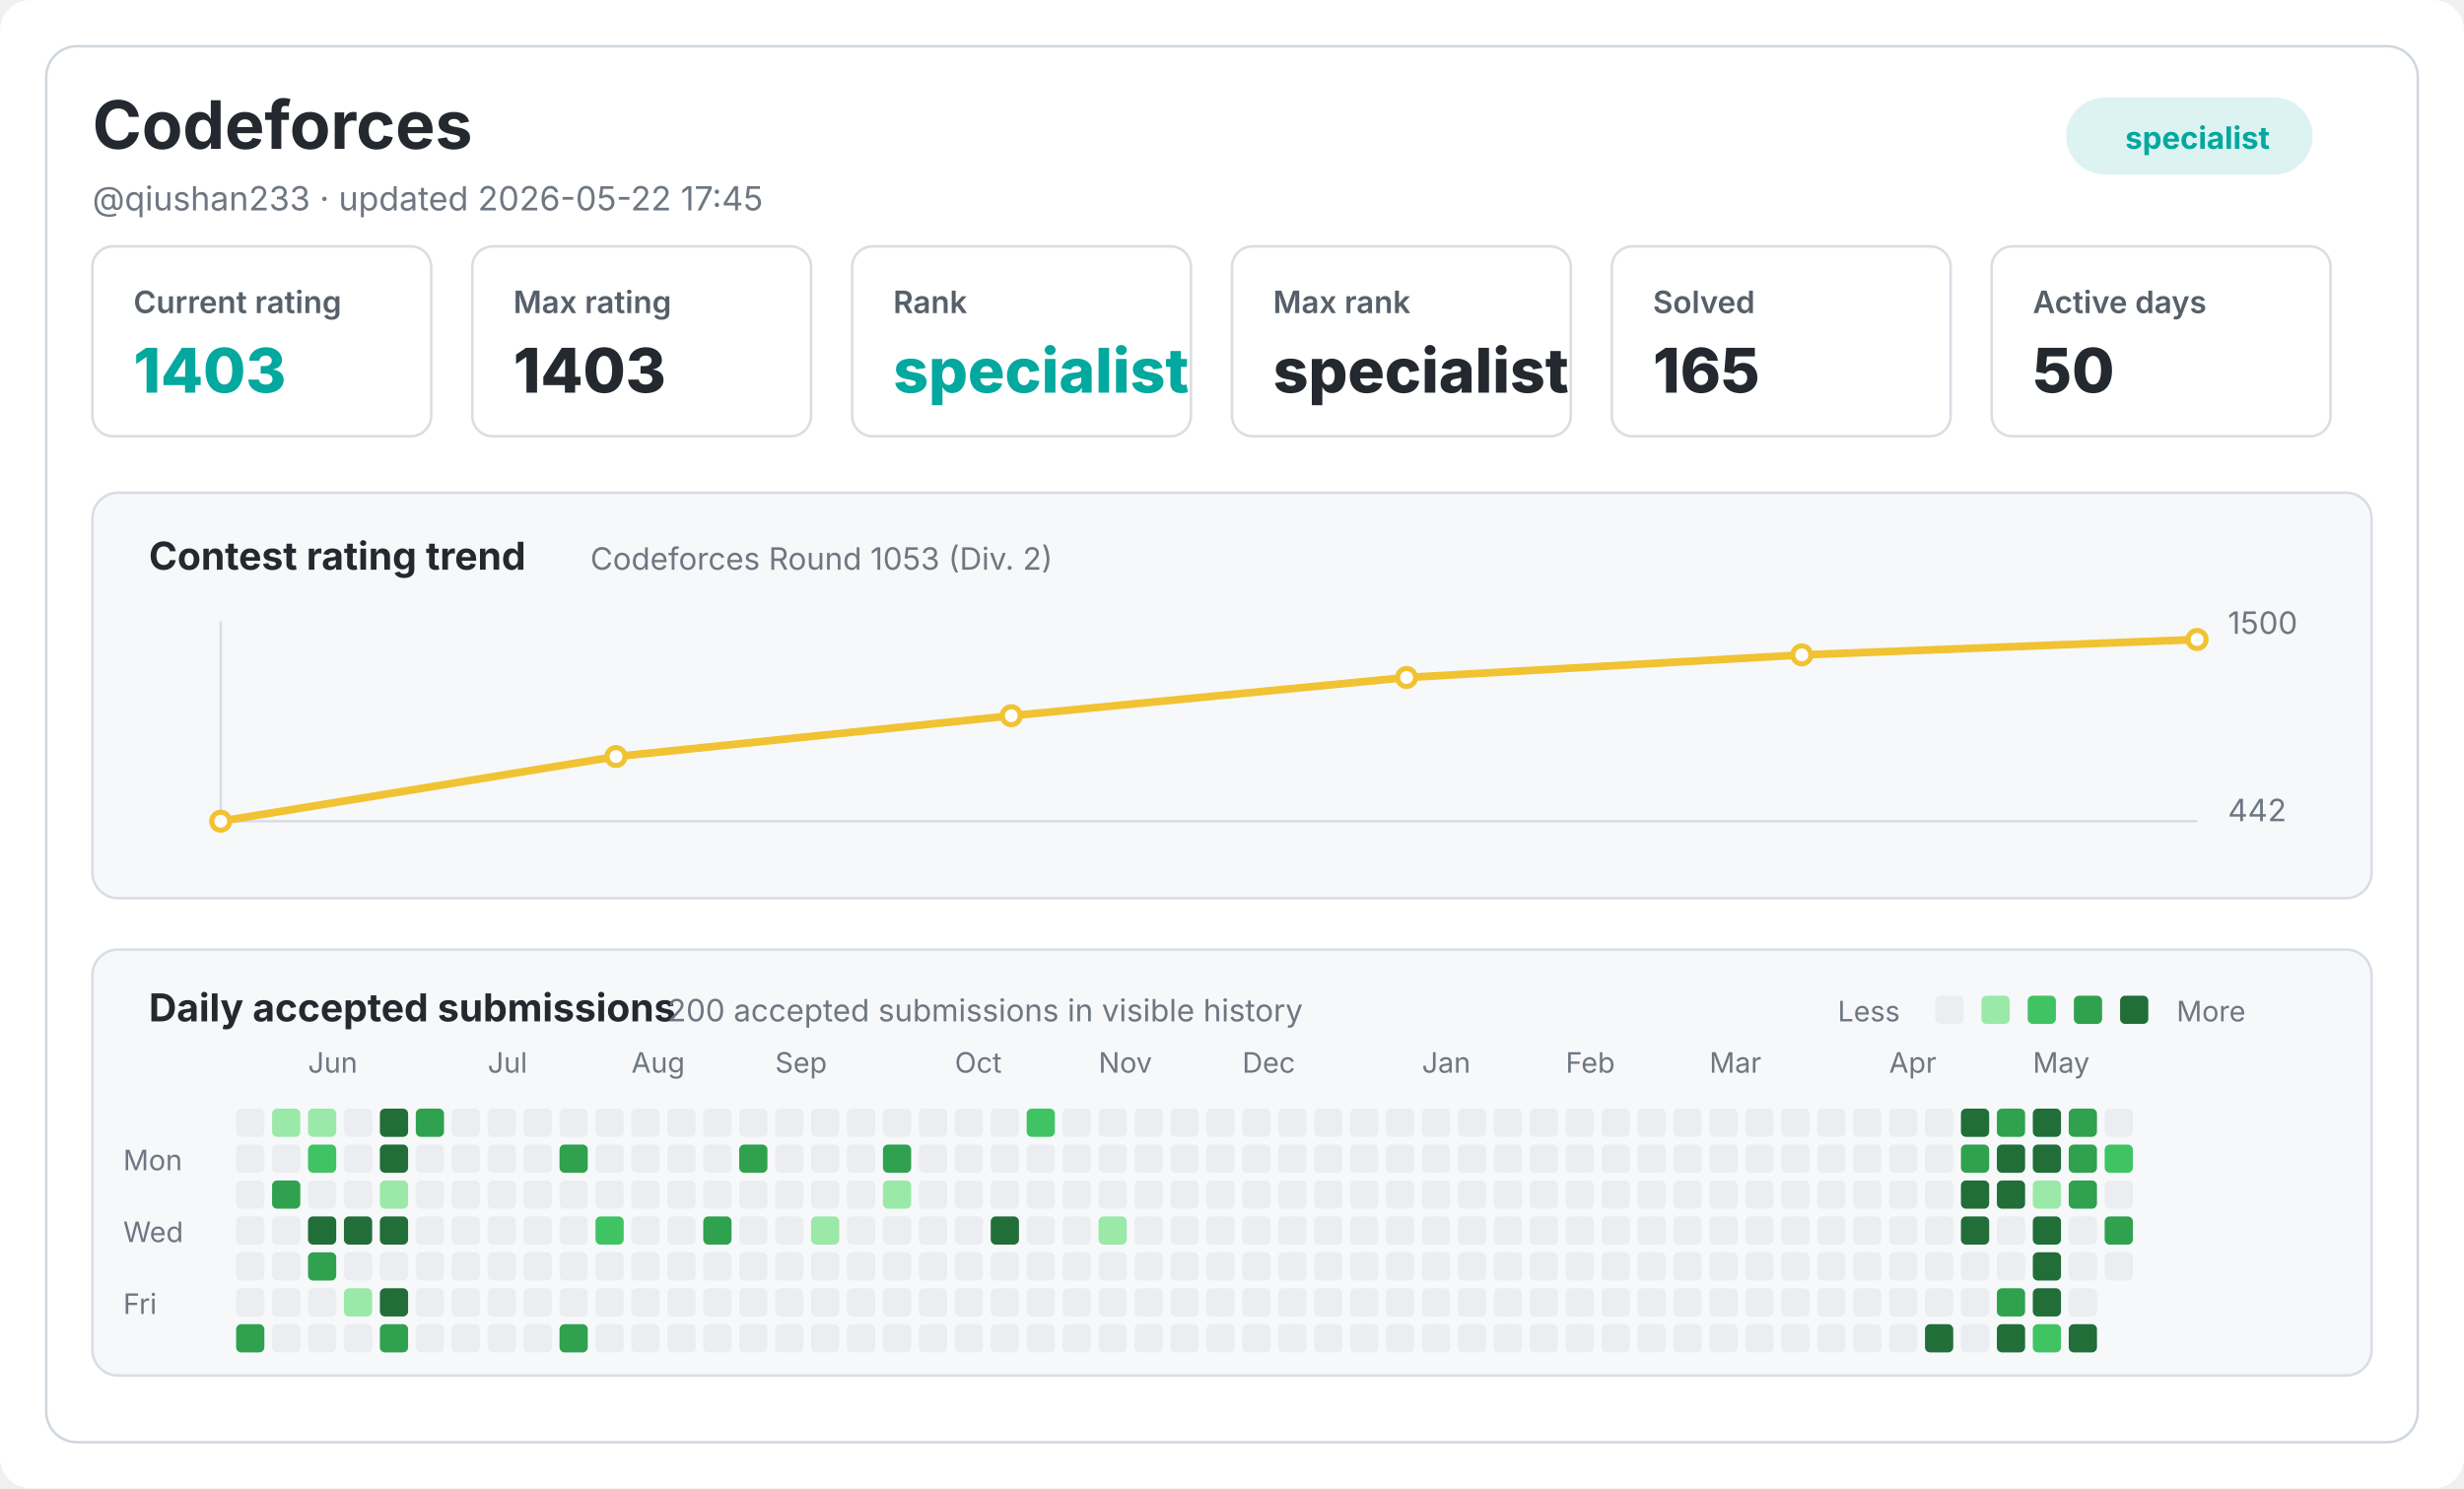
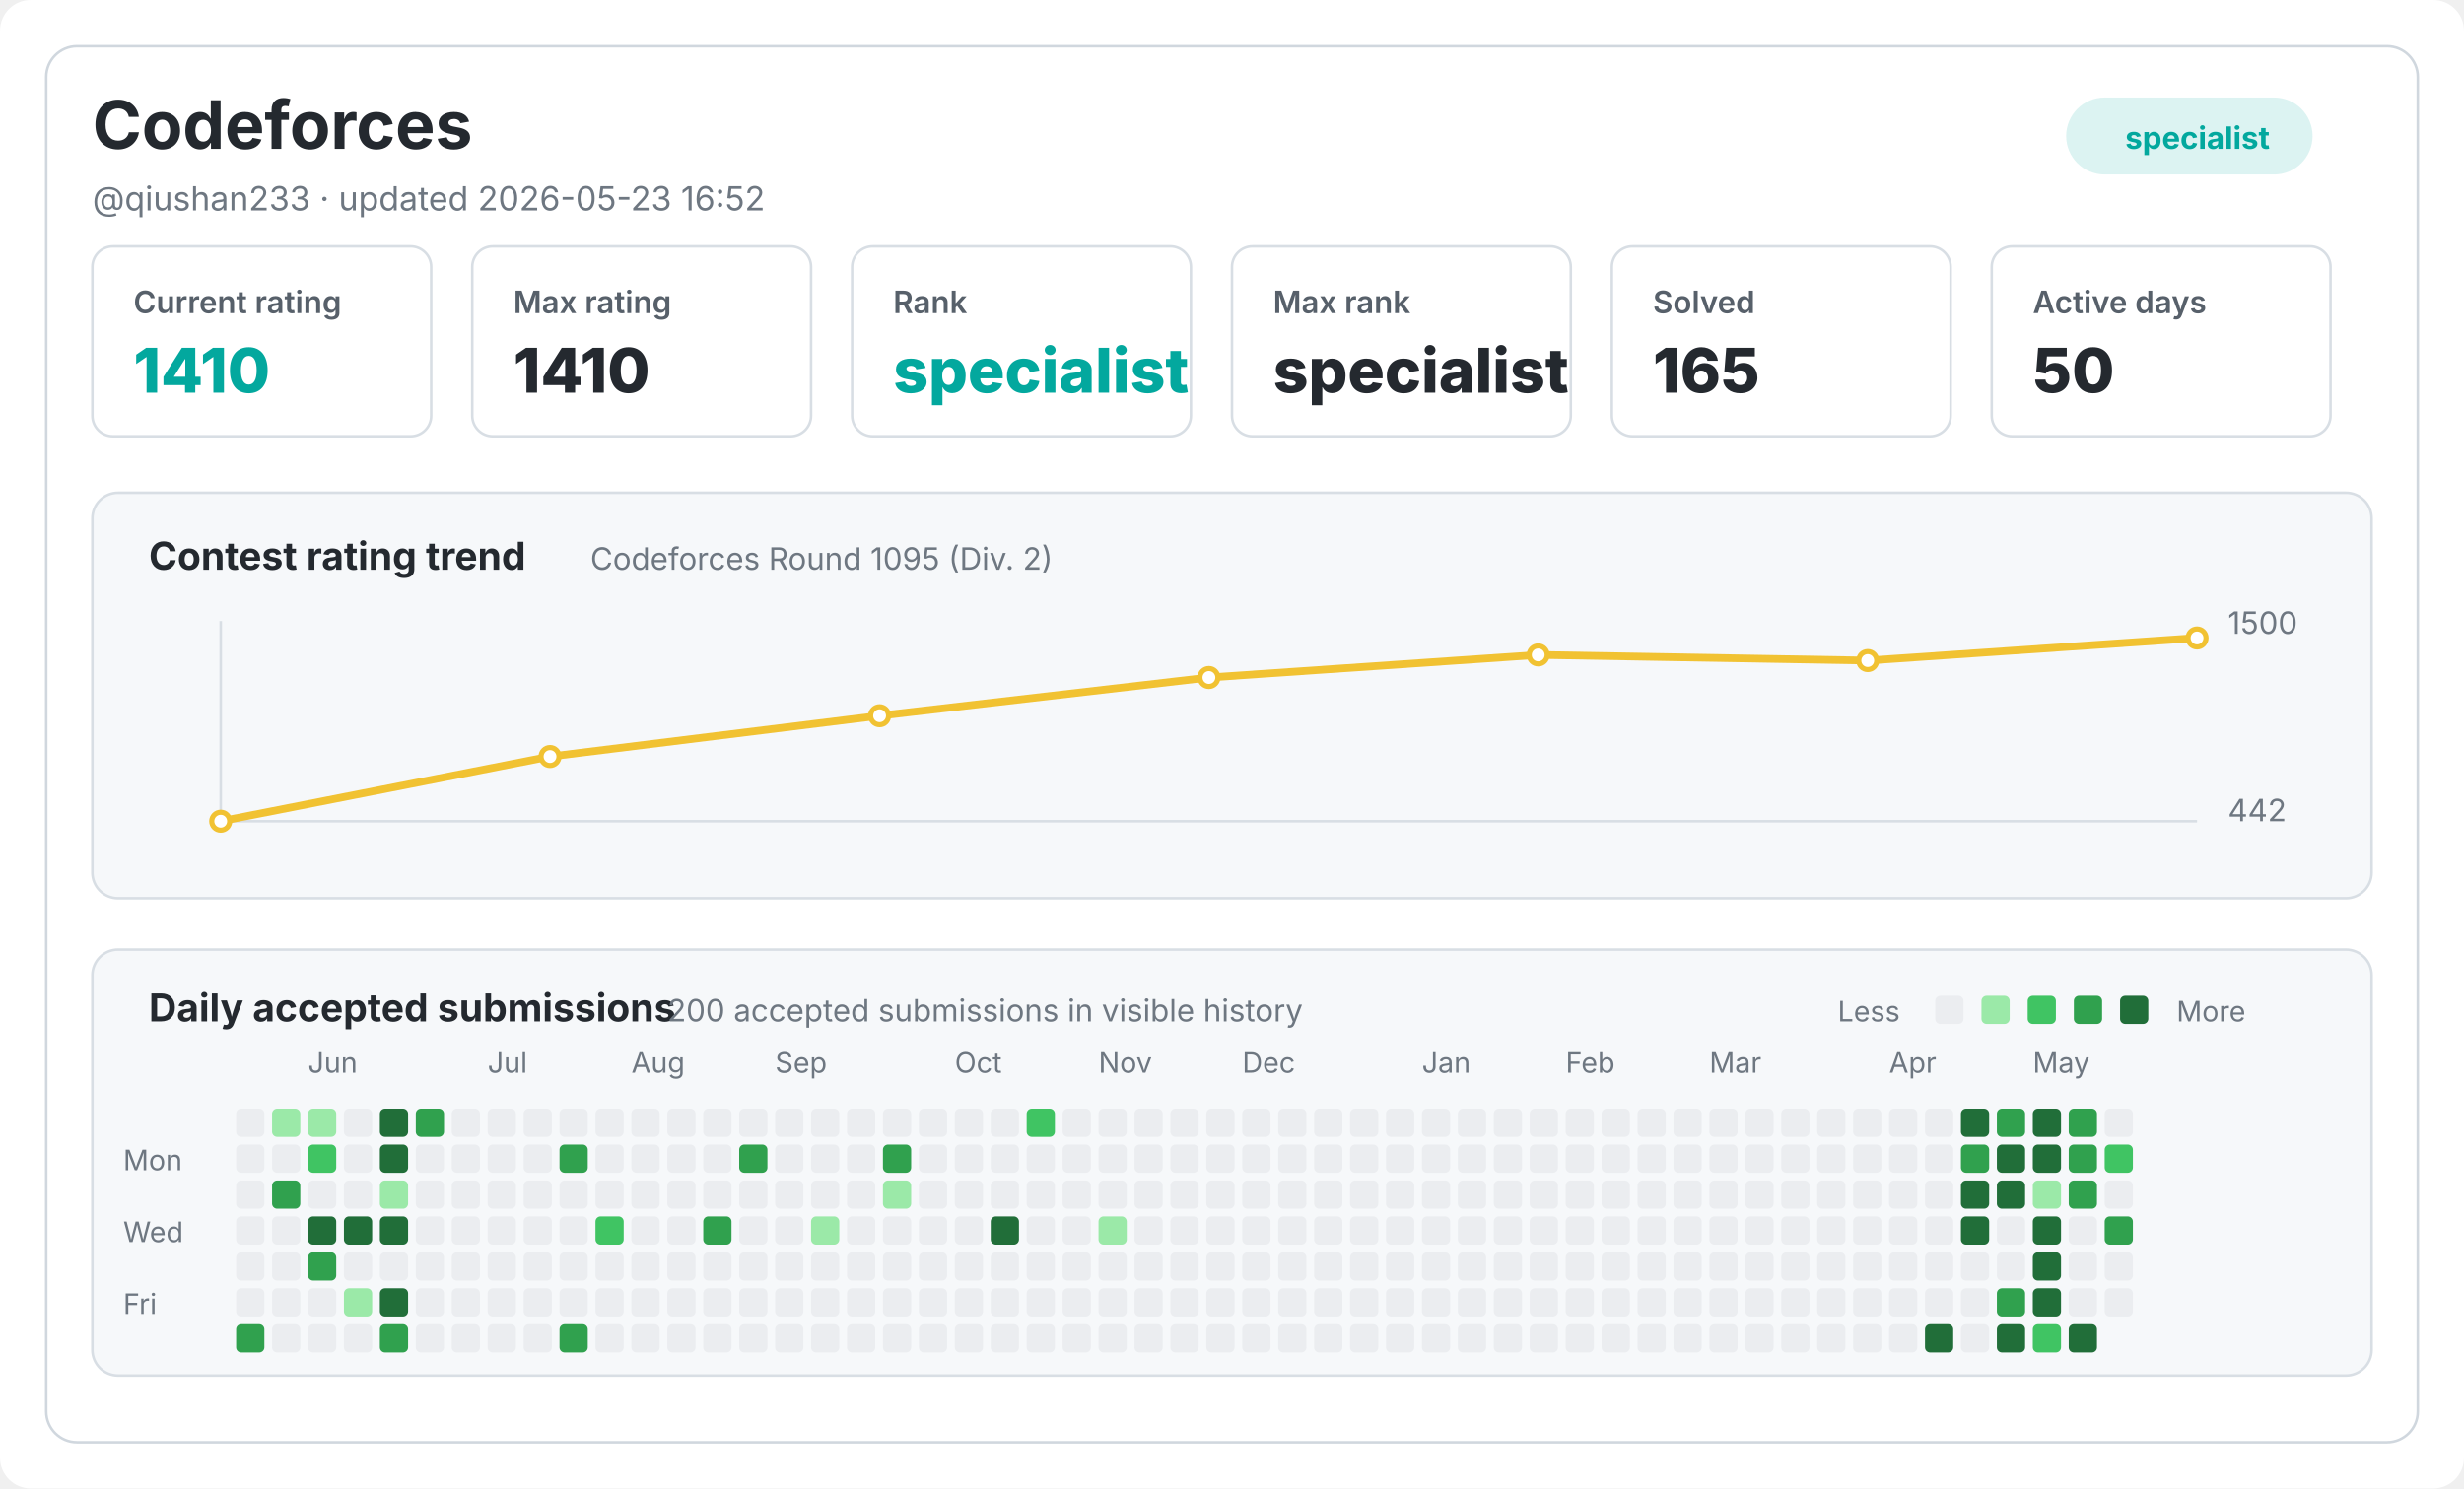
<svg xmlns="http://www.w3.org/2000/svg" width="960" height="580" viewBox="0 0 960 580" role="img" aria-label="Codeforces statistics for qiushan233">
  <style>
  .bg { fill: #ffffff; }
  .shell { fill: #ffffff; stroke: #d0d7de; }
  .soft { fill: #f6f8fa; stroke: #d8dee4; }
  .metric-card { fill: #ffffff; stroke: #d8dee4; }
  .title { font: 700 26px -apple-system,BlinkMacSystemFont,"Segoe UI",sans-serif; fill: #24292f; }
  .subtitle { font: 13px -apple-system,BlinkMacSystemFont,"Segoe UI",sans-serif; fill: #6e7781; }
  .section-title { font: 700 15px -apple-system,BlinkMacSystemFont,"Segoe UI",sans-serif; fill: #24292f; }
  .metric-label { font: 600 12px -apple-system,BlinkMacSystemFont,"Segoe UI",sans-serif; fill: #57606a; }
  .metric-value { font: 800 24px -apple-system,BlinkMacSystemFont,"Segoe UI",sans-serif; fill: #24292f; }
  .muted { font: 12px -apple-system,BlinkMacSystemFont,"Segoe UI",sans-serif; fill: #6e7781; }
  .small { font-size: 11px; }
  .rank { fill: #03a89e; }
  .grid { stroke: #d8dee4; stroke-width: 1; }
  .badge-bg { fill: #03a89e; opacity: 0.14; }
  .badge-text { font: 700 12px -apple-system,BlinkMacSystemFont,"Segoe UI",sans-serif; fill: #03a89e; }
  .heat-cell { cursor: default; transition: stroke 0.12s ease, stroke-width 0.12s ease; }
  .heat-cell:hover { stroke: #0969da; stroke-width: 1.5; }
</style>
  <rect class="bg" width="960" height="580" rx="12" />
  <rect class="shell" x="18" y="18" width="924" height="544" rx="12" />
  <text x="36" y="58" class="title">Codeforces</text>
-   <text x="36" y="82" class="subtitle">@qiushan233 · updated 2026-05-22 17:45</text>
+   <text x="36" y="82" class="subtitle">@qiushan233 · updated 2026-05-23 16:52</text>
  <rect x="805" y="38" width="96" height="30" rx="15" class="badge-bg" />
  <text x="828" y="58" class="badge-text">specialist</text>
  <rect x="36" y="96" width="132" height="74" rx="8" class="metric-card" />
  <text x="52" y="122" class="metric-label">Current rating</text>
-   <text x="52" y="153" class="metric-value rank">1403</text>
+   <text x="52" y="153" class="metric-value rank">1410</text>
  <rect x="184" y="96" width="132" height="74" rx="8" class="metric-card" />
  <text x="200" y="122" class="metric-label">Max rating</text>
-   <text x="200" y="153" class="metric-value">1403</text>
+   <text x="200" y="153" class="metric-value">1410</text>
  <rect x="332" y="96" width="132" height="74" rx="8" class="metric-card" />
  <text x="348" y="122" class="metric-label">Rank</text>
  <text x="348" y="153" class="metric-value rank">specialist</text>
  <rect x="480" y="96" width="132" height="74" rx="8" class="metric-card" />
  <text x="496" y="122" class="metric-label">Max rank</text>
  <text x="496" y="153" class="metric-value">specialist</text>
  <rect x="628" y="96" width="132" height="74" rx="8" class="metric-card" />
  <text x="644" y="122" class="metric-label">Solved</text>
  <text x="644" y="153" class="metric-value">165</text>
  <rect x="776" y="96" width="132" height="74" rx="8" class="metric-card" />
  <text x="792" y="122" class="metric-label">Active days</text>
  <text x="792" y="153" class="metric-value">50</text>
  <rect class="soft" x="36" y="192" width="888" height="158" rx="10" />
  <text x="58" y="222" class="section-title">Contest rating trend</text>
-   <text x="230" y="222" class="muted">Codeforces Round 1053 (Div. 2)</text>
+   <text x="230" y="222" class="muted">Codeforces Round 1095 (Div. 2)</text>
  <line x1="86" y1="320" x2="856" y2="320" class="grid" />
  <line x1="86" y1="242" x2="86" y2="320" class="grid" />
  <text x="868" y="247" class="muted">1500</text>
  <text x="868" y="320" class="muted">442</text>
-   <polyline points="86.0,320.0 240.0,294.8 394.0,278.9 548.0,264.0 702.0,255.2 856.0,249.2" fill="none" stroke="#f1c232" stroke-width="3" stroke-linecap="round" stroke-linejoin="round" />
+   <polyline points="86.0,320.0 214.3,294.8 342.7,278.9 471.0,264.0 599.3,255.2 727.7,257.4 856.0,248.6" fill="none" stroke="#f1c232" stroke-width="3" stroke-linecap="round" stroke-linejoin="round" />
  <circle cx="86.0" cy="320.0" r="3.5" fill="#fff" stroke="#f1c232" stroke-width="2" />
-   <circle cx="240.0" cy="294.8" r="3.5" fill="#fff" stroke="#f1c232" stroke-width="2" />
-   <circle cx="394.0" cy="278.9" r="3.5" fill="#fff" stroke="#f1c232" stroke-width="2" />
-   <circle cx="548.0" cy="264.0" r="3.5" fill="#fff" stroke="#f1c232" stroke-width="2" />
-   <circle cx="702.0" cy="255.2" r="3.5" fill="#fff" stroke="#f1c232" stroke-width="2" />
-   <circle cx="856.0" cy="249.2" r="3.5" fill="#fff" stroke="#f1c232" stroke-width="2" />
+   <circle cx="214.3" cy="294.8" r="3.5" fill="#fff" stroke="#f1c232" stroke-width="2" />
+   <circle cx="342.7" cy="278.9" r="3.5" fill="#fff" stroke="#f1c232" stroke-width="2" />
+   <circle cx="471.0" cy="264.0" r="3.5" fill="#fff" stroke="#f1c232" stroke-width="2" />
+   <circle cx="599.3" cy="255.2" r="3.5" fill="#fff" stroke="#f1c232" stroke-width="2" />
+   <circle cx="727.7" cy="257.4" r="3.5" fill="#fff" stroke="#f1c232" stroke-width="2" />
+   <circle cx="856.0" cy="248.6" r="3.5" fill="#fff" stroke="#f1c232" stroke-width="2" />
  <rect class="soft" x="36" y="370" width="888" height="166" rx="10" />
  <text x="58" y="398" class="section-title">Daily accepted submissions</text>
  <text x="260" y="398" class="muted">200 accepted submissions in visible history</text>
  <text x="120" y="418" class="muted small">Jun</text>
  <text x="190" y="418" class="muted small">Jul</text>
  <text x="246" y="418" class="muted small">Aug</text>
  <text x="302" y="418" class="muted small">Sep</text>
  <text x="372" y="418" class="muted small">Oct</text>
  <text x="428" y="418" class="muted small">Nov</text>
  <text x="484" y="418" class="muted small">Dec</text>
  <text x="554" y="418" class="muted small">Jan</text>
  <text x="610" y="418" class="muted small">Feb</text>
  <text x="666" y="418" class="muted small">Mar</text>
  <text x="736" y="418" class="muted small">Apr</text>
  <text x="792" y="418" class="muted small">May</text>
  <text x="48" y="456" class="muted small">Mon</text>
  <text x="48" y="484" class="muted small">Wed</text>
  <text x="48" y="512" class="muted small">Fri</text>
  <rect class="heat-cell" x="92" y="432" width="11" height="11" rx="2" fill="#ebedf0" />
  <rect class="heat-cell" x="92" y="446" width="11" height="11" rx="2" fill="#ebedf0" />
  <rect class="heat-cell" x="92" y="460" width="11" height="11" rx="2" fill="#ebedf0" />
  <rect class="heat-cell" x="92" y="474" width="11" height="11" rx="2" fill="#ebedf0" />
  <rect class="heat-cell" x="92" y="488" width="11" height="11" rx="2" fill="#ebedf0" />
  <rect class="heat-cell" x="92" y="502" width="11" height="11" rx="2" fill="#ebedf0" />
  <rect class="heat-cell" x="92" y="516" width="11" height="11" rx="2" fill="#30a14e" />
  <rect class="heat-cell" x="106" y="432" width="11" height="11" rx="2" fill="#9be9a8" />
  <rect class="heat-cell" x="106" y="446" width="11" height="11" rx="2" fill="#ebedf0" />
  <rect class="heat-cell" x="106" y="460" width="11" height="11" rx="2" fill="#30a14e" />
  <rect class="heat-cell" x="106" y="474" width="11" height="11" rx="2" fill="#ebedf0" />
  <rect class="heat-cell" x="106" y="488" width="11" height="11" rx="2" fill="#ebedf0" />
  <rect class="heat-cell" x="106" y="502" width="11" height="11" rx="2" fill="#ebedf0" />
  <rect class="heat-cell" x="106" y="516" width="11" height="11" rx="2" fill="#ebedf0" />
  <rect class="heat-cell" x="120" y="432" width="11" height="11" rx="2" fill="#9be9a8" />
  <rect class="heat-cell" x="120" y="446" width="11" height="11" rx="2" fill="#40c463" />
  <rect class="heat-cell" x="120" y="460" width="11" height="11" rx="2" fill="#ebedf0" />
  <rect class="heat-cell" x="120" y="474" width="11" height="11" rx="2" fill="#216e39" />
  <rect class="heat-cell" x="120" y="488" width="11" height="11" rx="2" fill="#30a14e" />
  <rect class="heat-cell" x="120" y="502" width="11" height="11" rx="2" fill="#ebedf0" />
  <rect class="heat-cell" x="120" y="516" width="11" height="11" rx="2" fill="#ebedf0" />
  <rect class="heat-cell" x="134" y="432" width="11" height="11" rx="2" fill="#ebedf0" />
  <rect class="heat-cell" x="134" y="446" width="11" height="11" rx="2" fill="#ebedf0" />
  <rect class="heat-cell" x="134" y="460" width="11" height="11" rx="2" fill="#ebedf0" />
  <rect class="heat-cell" x="134" y="474" width="11" height="11" rx="2" fill="#216e39" />
  <rect class="heat-cell" x="134" y="488" width="11" height="11" rx="2" fill="#ebedf0" />
  <rect class="heat-cell" x="134" y="502" width="11" height="11" rx="2" fill="#9be9a8" />
  <rect class="heat-cell" x="134" y="516" width="11" height="11" rx="2" fill="#ebedf0" />
  <rect class="heat-cell" x="148" y="432" width="11" height="11" rx="2" fill="#216e39" />
  <rect class="heat-cell" x="148" y="446" width="11" height="11" rx="2" fill="#216e39" />
  <rect class="heat-cell" x="148" y="460" width="11" height="11" rx="2" fill="#9be9a8" />
  <rect class="heat-cell" x="148" y="474" width="11" height="11" rx="2" fill="#216e39" />
  <rect class="heat-cell" x="148" y="488" width="11" height="11" rx="2" fill="#ebedf0" />
  <rect class="heat-cell" x="148" y="502" width="11" height="11" rx="2" fill="#216e39" />
  <rect class="heat-cell" x="148" y="516" width="11" height="11" rx="2" fill="#30a14e" />
  <rect class="heat-cell" x="162" y="432" width="11" height="11" rx="2" fill="#30a14e" />
  <rect class="heat-cell" x="162" y="446" width="11" height="11" rx="2" fill="#ebedf0" />
  <rect class="heat-cell" x="162" y="460" width="11" height="11" rx="2" fill="#ebedf0" />
  <rect class="heat-cell" x="162" y="474" width="11" height="11" rx="2" fill="#ebedf0" />
  <rect class="heat-cell" x="162" y="488" width="11" height="11" rx="2" fill="#ebedf0" />
  <rect class="heat-cell" x="162" y="502" width="11" height="11" rx="2" fill="#ebedf0" />
  <rect class="heat-cell" x="162" y="516" width="11" height="11" rx="2" fill="#ebedf0" />
  <rect class="heat-cell" x="176" y="432" width="11" height="11" rx="2" fill="#ebedf0" />
  <rect class="heat-cell" x="176" y="446" width="11" height="11" rx="2" fill="#ebedf0" />
  <rect class="heat-cell" x="176" y="460" width="11" height="11" rx="2" fill="#ebedf0" />
  <rect class="heat-cell" x="176" y="474" width="11" height="11" rx="2" fill="#ebedf0" />
  <rect class="heat-cell" x="176" y="488" width="11" height="11" rx="2" fill="#ebedf0" />
  <rect class="heat-cell" x="176" y="502" width="11" height="11" rx="2" fill="#ebedf0" />
  <rect class="heat-cell" x="176" y="516" width="11" height="11" rx="2" fill="#ebedf0" />
  <rect class="heat-cell" x="190" y="432" width="11" height="11" rx="2" fill="#ebedf0" />
  <rect class="heat-cell" x="190" y="446" width="11" height="11" rx="2" fill="#ebedf0" />
  <rect class="heat-cell" x="190" y="460" width="11" height="11" rx="2" fill="#ebedf0" />
  <rect class="heat-cell" x="190" y="474" width="11" height="11" rx="2" fill="#ebedf0" />
  <rect class="heat-cell" x="190" y="488" width="11" height="11" rx="2" fill="#ebedf0" />
  <rect class="heat-cell" x="190" y="502" width="11" height="11" rx="2" fill="#ebedf0" />
  <rect class="heat-cell" x="190" y="516" width="11" height="11" rx="2" fill="#ebedf0" />
  <rect class="heat-cell" x="204" y="432" width="11" height="11" rx="2" fill="#ebedf0" />
  <rect class="heat-cell" x="204" y="446" width="11" height="11" rx="2" fill="#ebedf0" />
  <rect class="heat-cell" x="204" y="460" width="11" height="11" rx="2" fill="#ebedf0" />
  <rect class="heat-cell" x="204" y="474" width="11" height="11" rx="2" fill="#ebedf0" />
  <rect class="heat-cell" x="204" y="488" width="11" height="11" rx="2" fill="#ebedf0" />
  <rect class="heat-cell" x="204" y="502" width="11" height="11" rx="2" fill="#ebedf0" />
  <rect class="heat-cell" x="204" y="516" width="11" height="11" rx="2" fill="#ebedf0" />
  <rect class="heat-cell" x="218" y="432" width="11" height="11" rx="2" fill="#ebedf0" />
  <rect class="heat-cell" x="218" y="446" width="11" height="11" rx="2" fill="#30a14e" />
  <rect class="heat-cell" x="218" y="460" width="11" height="11" rx="2" fill="#ebedf0" />
  <rect class="heat-cell" x="218" y="474" width="11" height="11" rx="2" fill="#ebedf0" />
  <rect class="heat-cell" x="218" y="488" width="11" height="11" rx="2" fill="#ebedf0" />
  <rect class="heat-cell" x="218" y="502" width="11" height="11" rx="2" fill="#ebedf0" />
  <rect class="heat-cell" x="218" y="516" width="11" height="11" rx="2" fill="#30a14e" />
  <rect class="heat-cell" x="232" y="432" width="11" height="11" rx="2" fill="#ebedf0" />
  <rect class="heat-cell" x="232" y="446" width="11" height="11" rx="2" fill="#ebedf0" />
  <rect class="heat-cell" x="232" y="460" width="11" height="11" rx="2" fill="#ebedf0" />
  <rect class="heat-cell" x="232" y="474" width="11" height="11" rx="2" fill="#40c463" />
  <rect class="heat-cell" x="232" y="488" width="11" height="11" rx="2" fill="#ebedf0" />
  <rect class="heat-cell" x="232" y="502" width="11" height="11" rx="2" fill="#ebedf0" />
  <rect class="heat-cell" x="232" y="516" width="11" height="11" rx="2" fill="#ebedf0" />
  <rect class="heat-cell" x="246" y="432" width="11" height="11" rx="2" fill="#ebedf0" />
  <rect class="heat-cell" x="246" y="446" width="11" height="11" rx="2" fill="#ebedf0" />
  <rect class="heat-cell" x="246" y="460" width="11" height="11" rx="2" fill="#ebedf0" />
  <rect class="heat-cell" x="246" y="474" width="11" height="11" rx="2" fill="#ebedf0" />
  <rect class="heat-cell" x="246" y="488" width="11" height="11" rx="2" fill="#ebedf0" />
  <rect class="heat-cell" x="246" y="502" width="11" height="11" rx="2" fill="#ebedf0" />
  <rect class="heat-cell" x="246" y="516" width="11" height="11" rx="2" fill="#ebedf0" />
  <rect class="heat-cell" x="260" y="432" width="11" height="11" rx="2" fill="#ebedf0" />
  <rect class="heat-cell" x="260" y="446" width="11" height="11" rx="2" fill="#ebedf0" />
  <rect class="heat-cell" x="260" y="460" width="11" height="11" rx="2" fill="#ebedf0" />
  <rect class="heat-cell" x="260" y="474" width="11" height="11" rx="2" fill="#ebedf0" />
  <rect class="heat-cell" x="260" y="488" width="11" height="11" rx="2" fill="#ebedf0" />
  <rect class="heat-cell" x="260" y="502" width="11" height="11" rx="2" fill="#ebedf0" />
  <rect class="heat-cell" x="260" y="516" width="11" height="11" rx="2" fill="#ebedf0" />
  <rect class="heat-cell" x="274" y="432" width="11" height="11" rx="2" fill="#ebedf0" />
  <rect class="heat-cell" x="274" y="446" width="11" height="11" rx="2" fill="#ebedf0" />
  <rect class="heat-cell" x="274" y="460" width="11" height="11" rx="2" fill="#ebedf0" />
  <rect class="heat-cell" x="274" y="474" width="11" height="11" rx="2" fill="#30a14e" />
  <rect class="heat-cell" x="274" y="488" width="11" height="11" rx="2" fill="#ebedf0" />
  <rect class="heat-cell" x="274" y="502" width="11" height="11" rx="2" fill="#ebedf0" />
  <rect class="heat-cell" x="274" y="516" width="11" height="11" rx="2" fill="#ebedf0" />
  <rect class="heat-cell" x="288" y="432" width="11" height="11" rx="2" fill="#ebedf0" />
  <rect class="heat-cell" x="288" y="446" width="11" height="11" rx="2" fill="#30a14e" />
  <rect class="heat-cell" x="288" y="460" width="11" height="11" rx="2" fill="#ebedf0" />
  <rect class="heat-cell" x="288" y="474" width="11" height="11" rx="2" fill="#ebedf0" />
  <rect class="heat-cell" x="288" y="488" width="11" height="11" rx="2" fill="#ebedf0" />
  <rect class="heat-cell" x="288" y="502" width="11" height="11" rx="2" fill="#ebedf0" />
  <rect class="heat-cell" x="288" y="516" width="11" height="11" rx="2" fill="#ebedf0" />
  <rect class="heat-cell" x="302" y="432" width="11" height="11" rx="2" fill="#ebedf0" />
  <rect class="heat-cell" x="302" y="446" width="11" height="11" rx="2" fill="#ebedf0" />
  <rect class="heat-cell" x="302" y="460" width="11" height="11" rx="2" fill="#ebedf0" />
  <rect class="heat-cell" x="302" y="474" width="11" height="11" rx="2" fill="#ebedf0" />
  <rect class="heat-cell" x="302" y="488" width="11" height="11" rx="2" fill="#ebedf0" />
  <rect class="heat-cell" x="302" y="502" width="11" height="11" rx="2" fill="#ebedf0" />
  <rect class="heat-cell" x="302" y="516" width="11" height="11" rx="2" fill="#ebedf0" />
  <rect class="heat-cell" x="316" y="432" width="11" height="11" rx="2" fill="#ebedf0" />
  <rect class="heat-cell" x="316" y="446" width="11" height="11" rx="2" fill="#ebedf0" />
  <rect class="heat-cell" x="316" y="460" width="11" height="11" rx="2" fill="#ebedf0" />
  <rect class="heat-cell" x="316" y="474" width="11" height="11" rx="2" fill="#9be9a8" />
  <rect class="heat-cell" x="316" y="488" width="11" height="11" rx="2" fill="#ebedf0" />
  <rect class="heat-cell" x="316" y="502" width="11" height="11" rx="2" fill="#ebedf0" />
  <rect class="heat-cell" x="316" y="516" width="11" height="11" rx="2" fill="#ebedf0" />
  <rect class="heat-cell" x="330" y="432" width="11" height="11" rx="2" fill="#ebedf0" />
  <rect class="heat-cell" x="330" y="446" width="11" height="11" rx="2" fill="#ebedf0" />
  <rect class="heat-cell" x="330" y="460" width="11" height="11" rx="2" fill="#ebedf0" />
  <rect class="heat-cell" x="330" y="474" width="11" height="11" rx="2" fill="#ebedf0" />
  <rect class="heat-cell" x="330" y="488" width="11" height="11" rx="2" fill="#ebedf0" />
  <rect class="heat-cell" x="330" y="502" width="11" height="11" rx="2" fill="#ebedf0" />
  <rect class="heat-cell" x="330" y="516" width="11" height="11" rx="2" fill="#ebedf0" />
  <rect class="heat-cell" x="344" y="432" width="11" height="11" rx="2" fill="#ebedf0" />
  <rect class="heat-cell" x="344" y="446" width="11" height="11" rx="2" fill="#30a14e" />
  <rect class="heat-cell" x="344" y="460" width="11" height="11" rx="2" fill="#9be9a8" />
  <rect class="heat-cell" x="344" y="474" width="11" height="11" rx="2" fill="#ebedf0" />
  <rect class="heat-cell" x="344" y="488" width="11" height="11" rx="2" fill="#ebedf0" />
  <rect class="heat-cell" x="344" y="502" width="11" height="11" rx="2" fill="#ebedf0" />
  <rect class="heat-cell" x="344" y="516" width="11" height="11" rx="2" fill="#ebedf0" />
  <rect class="heat-cell" x="358" y="432" width="11" height="11" rx="2" fill="#ebedf0" />
  <rect class="heat-cell" x="358" y="446" width="11" height="11" rx="2" fill="#ebedf0" />
  <rect class="heat-cell" x="358" y="460" width="11" height="11" rx="2" fill="#ebedf0" />
  <rect class="heat-cell" x="358" y="474" width="11" height="11" rx="2" fill="#ebedf0" />
  <rect class="heat-cell" x="358" y="488" width="11" height="11" rx="2" fill="#ebedf0" />
  <rect class="heat-cell" x="358" y="502" width="11" height="11" rx="2" fill="#ebedf0" />
  <rect class="heat-cell" x="358" y="516" width="11" height="11" rx="2" fill="#ebedf0" />
  <rect class="heat-cell" x="372" y="432" width="11" height="11" rx="2" fill="#ebedf0" />
  <rect class="heat-cell" x="372" y="446" width="11" height="11" rx="2" fill="#ebedf0" />
  <rect class="heat-cell" x="372" y="460" width="11" height="11" rx="2" fill="#ebedf0" />
  <rect class="heat-cell" x="372" y="474" width="11" height="11" rx="2" fill="#ebedf0" />
  <rect class="heat-cell" x="372" y="488" width="11" height="11" rx="2" fill="#ebedf0" />
  <rect class="heat-cell" x="372" y="502" width="11" height="11" rx="2" fill="#ebedf0" />
  <rect class="heat-cell" x="372" y="516" width="11" height="11" rx="2" fill="#ebedf0" />
  <rect class="heat-cell" x="386" y="432" width="11" height="11" rx="2" fill="#ebedf0" />
  <rect class="heat-cell" x="386" y="446" width="11" height="11" rx="2" fill="#ebedf0" />
  <rect class="heat-cell" x="386" y="460" width="11" height="11" rx="2" fill="#ebedf0" />
  <rect class="heat-cell" x="386" y="474" width="11" height="11" rx="2" fill="#216e39" />
  <rect class="heat-cell" x="386" y="488" width="11" height="11" rx="2" fill="#ebedf0" />
  <rect class="heat-cell" x="386" y="502" width="11" height="11" rx="2" fill="#ebedf0" />
  <rect class="heat-cell" x="386" y="516" width="11" height="11" rx="2" fill="#ebedf0" />
  <rect class="heat-cell" x="400" y="432" width="11" height="11" rx="2" fill="#40c463" />
  <rect class="heat-cell" x="400" y="446" width="11" height="11" rx="2" fill="#ebedf0" />
  <rect class="heat-cell" x="400" y="460" width="11" height="11" rx="2" fill="#ebedf0" />
  <rect class="heat-cell" x="400" y="474" width="11" height="11" rx="2" fill="#ebedf0" />
  <rect class="heat-cell" x="400" y="488" width="11" height="11" rx="2" fill="#ebedf0" />
  <rect class="heat-cell" x="400" y="502" width="11" height="11" rx="2" fill="#ebedf0" />
  <rect class="heat-cell" x="400" y="516" width="11" height="11" rx="2" fill="#ebedf0" />
  <rect class="heat-cell" x="414" y="432" width="11" height="11" rx="2" fill="#ebedf0" />
  <rect class="heat-cell" x="414" y="446" width="11" height="11" rx="2" fill="#ebedf0" />
  <rect class="heat-cell" x="414" y="460" width="11" height="11" rx="2" fill="#ebedf0" />
  <rect class="heat-cell" x="414" y="474" width="11" height="11" rx="2" fill="#ebedf0" />
  <rect class="heat-cell" x="414" y="488" width="11" height="11" rx="2" fill="#ebedf0" />
  <rect class="heat-cell" x="414" y="502" width="11" height="11" rx="2" fill="#ebedf0" />
  <rect class="heat-cell" x="414" y="516" width="11" height="11" rx="2" fill="#ebedf0" />
  <rect class="heat-cell" x="428" y="432" width="11" height="11" rx="2" fill="#ebedf0" />
  <rect class="heat-cell" x="428" y="446" width="11" height="11" rx="2" fill="#ebedf0" />
  <rect class="heat-cell" x="428" y="460" width="11" height="11" rx="2" fill="#ebedf0" />
  <rect class="heat-cell" x="428" y="474" width="11" height="11" rx="2" fill="#9be9a8" />
  <rect class="heat-cell" x="428" y="488" width="11" height="11" rx="2" fill="#ebedf0" />
  <rect class="heat-cell" x="428" y="502" width="11" height="11" rx="2" fill="#ebedf0" />
  <rect class="heat-cell" x="428" y="516" width="11" height="11" rx="2" fill="#ebedf0" />
  <rect class="heat-cell" x="442" y="432" width="11" height="11" rx="2" fill="#ebedf0" />
  <rect class="heat-cell" x="442" y="446" width="11" height="11" rx="2" fill="#ebedf0" />
  <rect class="heat-cell" x="442" y="460" width="11" height="11" rx="2" fill="#ebedf0" />
  <rect class="heat-cell" x="442" y="474" width="11" height="11" rx="2" fill="#ebedf0" />
  <rect class="heat-cell" x="442" y="488" width="11" height="11" rx="2" fill="#ebedf0" />
  <rect class="heat-cell" x="442" y="502" width="11" height="11" rx="2" fill="#ebedf0" />
  <rect class="heat-cell" x="442" y="516" width="11" height="11" rx="2" fill="#ebedf0" />
  <rect class="heat-cell" x="456" y="432" width="11" height="11" rx="2" fill="#ebedf0" />
  <rect class="heat-cell" x="456" y="446" width="11" height="11" rx="2" fill="#ebedf0" />
  <rect class="heat-cell" x="456" y="460" width="11" height="11" rx="2" fill="#ebedf0" />
  <rect class="heat-cell" x="456" y="474" width="11" height="11" rx="2" fill="#ebedf0" />
  <rect class="heat-cell" x="456" y="488" width="11" height="11" rx="2" fill="#ebedf0" />
  <rect class="heat-cell" x="456" y="502" width="11" height="11" rx="2" fill="#ebedf0" />
  <rect class="heat-cell" x="456" y="516" width="11" height="11" rx="2" fill="#ebedf0" />
  <rect class="heat-cell" x="470" y="432" width="11" height="11" rx="2" fill="#ebedf0" />
  <rect class="heat-cell" x="470" y="446" width="11" height="11" rx="2" fill="#ebedf0" />
  <rect class="heat-cell" x="470" y="460" width="11" height="11" rx="2" fill="#ebedf0" />
  <rect class="heat-cell" x="470" y="474" width="11" height="11" rx="2" fill="#ebedf0" />
  <rect class="heat-cell" x="470" y="488" width="11" height="11" rx="2" fill="#ebedf0" />
  <rect class="heat-cell" x="470" y="502" width="11" height="11" rx="2" fill="#ebedf0" />
  <rect class="heat-cell" x="470" y="516" width="11" height="11" rx="2" fill="#ebedf0" />
  <rect class="heat-cell" x="484" y="432" width="11" height="11" rx="2" fill="#ebedf0" />
  <rect class="heat-cell" x="484" y="446" width="11" height="11" rx="2" fill="#ebedf0" />
  <rect class="heat-cell" x="484" y="460" width="11" height="11" rx="2" fill="#ebedf0" />
  <rect class="heat-cell" x="484" y="474" width="11" height="11" rx="2" fill="#ebedf0" />
  <rect class="heat-cell" x="484" y="488" width="11" height="11" rx="2" fill="#ebedf0" />
  <rect class="heat-cell" x="484" y="502" width="11" height="11" rx="2" fill="#ebedf0" />
  <rect class="heat-cell" x="484" y="516" width="11" height="11" rx="2" fill="#ebedf0" />
  <rect class="heat-cell" x="498" y="432" width="11" height="11" rx="2" fill="#ebedf0" />
  <rect class="heat-cell" x="498" y="446" width="11" height="11" rx="2" fill="#ebedf0" />
  <rect class="heat-cell" x="498" y="460" width="11" height="11" rx="2" fill="#ebedf0" />
  <rect class="heat-cell" x="498" y="474" width="11" height="11" rx="2" fill="#ebedf0" />
  <rect class="heat-cell" x="498" y="488" width="11" height="11" rx="2" fill="#ebedf0" />
  <rect class="heat-cell" x="498" y="502" width="11" height="11" rx="2" fill="#ebedf0" />
  <rect class="heat-cell" x="498" y="516" width="11" height="11" rx="2" fill="#ebedf0" />
  <rect class="heat-cell" x="512" y="432" width="11" height="11" rx="2" fill="#ebedf0" />
  <rect class="heat-cell" x="512" y="446" width="11" height="11" rx="2" fill="#ebedf0" />
  <rect class="heat-cell" x="512" y="460" width="11" height="11" rx="2" fill="#ebedf0" />
  <rect class="heat-cell" x="512" y="474" width="11" height="11" rx="2" fill="#ebedf0" />
  <rect class="heat-cell" x="512" y="488" width="11" height="11" rx="2" fill="#ebedf0" />
  <rect class="heat-cell" x="512" y="502" width="11" height="11" rx="2" fill="#ebedf0" />
  <rect class="heat-cell" x="512" y="516" width="11" height="11" rx="2" fill="#ebedf0" />
  <rect class="heat-cell" x="526" y="432" width="11" height="11" rx="2" fill="#ebedf0" />
  <rect class="heat-cell" x="526" y="446" width="11" height="11" rx="2" fill="#ebedf0" />
  <rect class="heat-cell" x="526" y="460" width="11" height="11" rx="2" fill="#ebedf0" />
  <rect class="heat-cell" x="526" y="474" width="11" height="11" rx="2" fill="#ebedf0" />
  <rect class="heat-cell" x="526" y="488" width="11" height="11" rx="2" fill="#ebedf0" />
  <rect class="heat-cell" x="526" y="502" width="11" height="11" rx="2" fill="#ebedf0" />
  <rect class="heat-cell" x="526" y="516" width="11" height="11" rx="2" fill="#ebedf0" />
  <rect class="heat-cell" x="540" y="432" width="11" height="11" rx="2" fill="#ebedf0" />
  <rect class="heat-cell" x="540" y="446" width="11" height="11" rx="2" fill="#ebedf0" />
  <rect class="heat-cell" x="540" y="460" width="11" height="11" rx="2" fill="#ebedf0" />
  <rect class="heat-cell" x="540" y="474" width="11" height="11" rx="2" fill="#ebedf0" />
  <rect class="heat-cell" x="540" y="488" width="11" height="11" rx="2" fill="#ebedf0" />
  <rect class="heat-cell" x="540" y="502" width="11" height="11" rx="2" fill="#ebedf0" />
  <rect class="heat-cell" x="540" y="516" width="11" height="11" rx="2" fill="#ebedf0" />
  <rect class="heat-cell" x="554" y="432" width="11" height="11" rx="2" fill="#ebedf0" />
  <rect class="heat-cell" x="554" y="446" width="11" height="11" rx="2" fill="#ebedf0" />
  <rect class="heat-cell" x="554" y="460" width="11" height="11" rx="2" fill="#ebedf0" />
  <rect class="heat-cell" x="554" y="474" width="11" height="11" rx="2" fill="#ebedf0" />
  <rect class="heat-cell" x="554" y="488" width="11" height="11" rx="2" fill="#ebedf0" />
  <rect class="heat-cell" x="554" y="502" width="11" height="11" rx="2" fill="#ebedf0" />
  <rect class="heat-cell" x="554" y="516" width="11" height="11" rx="2" fill="#ebedf0" />
  <rect class="heat-cell" x="568" y="432" width="11" height="11" rx="2" fill="#ebedf0" />
  <rect class="heat-cell" x="568" y="446" width="11" height="11" rx="2" fill="#ebedf0" />
  <rect class="heat-cell" x="568" y="460" width="11" height="11" rx="2" fill="#ebedf0" />
  <rect class="heat-cell" x="568" y="474" width="11" height="11" rx="2" fill="#ebedf0" />
  <rect class="heat-cell" x="568" y="488" width="11" height="11" rx="2" fill="#ebedf0" />
  <rect class="heat-cell" x="568" y="502" width="11" height="11" rx="2" fill="#ebedf0" />
  <rect class="heat-cell" x="568" y="516" width="11" height="11" rx="2" fill="#ebedf0" />
  <rect class="heat-cell" x="582" y="432" width="11" height="11" rx="2" fill="#ebedf0" />
  <rect class="heat-cell" x="582" y="446" width="11" height="11" rx="2" fill="#ebedf0" />
  <rect class="heat-cell" x="582" y="460" width="11" height="11" rx="2" fill="#ebedf0" />
  <rect class="heat-cell" x="582" y="474" width="11" height="11" rx="2" fill="#ebedf0" />
  <rect class="heat-cell" x="582" y="488" width="11" height="11" rx="2" fill="#ebedf0" />
  <rect class="heat-cell" x="582" y="502" width="11" height="11" rx="2" fill="#ebedf0" />
  <rect class="heat-cell" x="582" y="516" width="11" height="11" rx="2" fill="#ebedf0" />
  <rect class="heat-cell" x="596" y="432" width="11" height="11" rx="2" fill="#ebedf0" />
  <rect class="heat-cell" x="596" y="446" width="11" height="11" rx="2" fill="#ebedf0" />
  <rect class="heat-cell" x="596" y="460" width="11" height="11" rx="2" fill="#ebedf0" />
  <rect class="heat-cell" x="596" y="474" width="11" height="11" rx="2" fill="#ebedf0" />
  <rect class="heat-cell" x="596" y="488" width="11" height="11" rx="2" fill="#ebedf0" />
  <rect class="heat-cell" x="596" y="502" width="11" height="11" rx="2" fill="#ebedf0" />
  <rect class="heat-cell" x="596" y="516" width="11" height="11" rx="2" fill="#ebedf0" />
  <rect class="heat-cell" x="610" y="432" width="11" height="11" rx="2" fill="#ebedf0" />
  <rect class="heat-cell" x="610" y="446" width="11" height="11" rx="2" fill="#ebedf0" />
  <rect class="heat-cell" x="610" y="460" width="11" height="11" rx="2" fill="#ebedf0" />
  <rect class="heat-cell" x="610" y="474" width="11" height="11" rx="2" fill="#ebedf0" />
  <rect class="heat-cell" x="610" y="488" width="11" height="11" rx="2" fill="#ebedf0" />
  <rect class="heat-cell" x="610" y="502" width="11" height="11" rx="2" fill="#ebedf0" />
  <rect class="heat-cell" x="610" y="516" width="11" height="11" rx="2" fill="#ebedf0" />
  <rect class="heat-cell" x="624" y="432" width="11" height="11" rx="2" fill="#ebedf0" />
  <rect class="heat-cell" x="624" y="446" width="11" height="11" rx="2" fill="#ebedf0" />
  <rect class="heat-cell" x="624" y="460" width="11" height="11" rx="2" fill="#ebedf0" />
  <rect class="heat-cell" x="624" y="474" width="11" height="11" rx="2" fill="#ebedf0" />
  <rect class="heat-cell" x="624" y="488" width="11" height="11" rx="2" fill="#ebedf0" />
  <rect class="heat-cell" x="624" y="502" width="11" height="11" rx="2" fill="#ebedf0" />
  <rect class="heat-cell" x="624" y="516" width="11" height="11" rx="2" fill="#ebedf0" />
  <rect class="heat-cell" x="638" y="432" width="11" height="11" rx="2" fill="#ebedf0" />
  <rect class="heat-cell" x="638" y="446" width="11" height="11" rx="2" fill="#ebedf0" />
  <rect class="heat-cell" x="638" y="460" width="11" height="11" rx="2" fill="#ebedf0" />
  <rect class="heat-cell" x="638" y="474" width="11" height="11" rx="2" fill="#ebedf0" />
  <rect class="heat-cell" x="638" y="488" width="11" height="11" rx="2" fill="#ebedf0" />
  <rect class="heat-cell" x="638" y="502" width="11" height="11" rx="2" fill="#ebedf0" />
  <rect class="heat-cell" x="638" y="516" width="11" height="11" rx="2" fill="#ebedf0" />
  <rect class="heat-cell" x="652" y="432" width="11" height="11" rx="2" fill="#ebedf0" />
  <rect class="heat-cell" x="652" y="446" width="11" height="11" rx="2" fill="#ebedf0" />
  <rect class="heat-cell" x="652" y="460" width="11" height="11" rx="2" fill="#ebedf0" />
  <rect class="heat-cell" x="652" y="474" width="11" height="11" rx="2" fill="#ebedf0" />
  <rect class="heat-cell" x="652" y="488" width="11" height="11" rx="2" fill="#ebedf0" />
  <rect class="heat-cell" x="652" y="502" width="11" height="11" rx="2" fill="#ebedf0" />
  <rect class="heat-cell" x="652" y="516" width="11" height="11" rx="2" fill="#ebedf0" />
  <rect class="heat-cell" x="666" y="432" width="11" height="11" rx="2" fill="#ebedf0" />
  <rect class="heat-cell" x="666" y="446" width="11" height="11" rx="2" fill="#ebedf0" />
  <rect class="heat-cell" x="666" y="460" width="11" height="11" rx="2" fill="#ebedf0" />
  <rect class="heat-cell" x="666" y="474" width="11" height="11" rx="2" fill="#ebedf0" />
  <rect class="heat-cell" x="666" y="488" width="11" height="11" rx="2" fill="#ebedf0" />
  <rect class="heat-cell" x="666" y="502" width="11" height="11" rx="2" fill="#ebedf0" />
  <rect class="heat-cell" x="666" y="516" width="11" height="11" rx="2" fill="#ebedf0" />
  <rect class="heat-cell" x="680" y="432" width="11" height="11" rx="2" fill="#ebedf0" />
  <rect class="heat-cell" x="680" y="446" width="11" height="11" rx="2" fill="#ebedf0" />
  <rect class="heat-cell" x="680" y="460" width="11" height="11" rx="2" fill="#ebedf0" />
  <rect class="heat-cell" x="680" y="474" width="11" height="11" rx="2" fill="#ebedf0" />
  <rect class="heat-cell" x="680" y="488" width="11" height="11" rx="2" fill="#ebedf0" />
  <rect class="heat-cell" x="680" y="502" width="11" height="11" rx="2" fill="#ebedf0" />
  <rect class="heat-cell" x="680" y="516" width="11" height="11" rx="2" fill="#ebedf0" />
  <rect class="heat-cell" x="694" y="432" width="11" height="11" rx="2" fill="#ebedf0" />
  <rect class="heat-cell" x="694" y="446" width="11" height="11" rx="2" fill="#ebedf0" />
  <rect class="heat-cell" x="694" y="460" width="11" height="11" rx="2" fill="#ebedf0" />
  <rect class="heat-cell" x="694" y="474" width="11" height="11" rx="2" fill="#ebedf0" />
  <rect class="heat-cell" x="694" y="488" width="11" height="11" rx="2" fill="#ebedf0" />
  <rect class="heat-cell" x="694" y="502" width="11" height="11" rx="2" fill="#ebedf0" />
  <rect class="heat-cell" x="694" y="516" width="11" height="11" rx="2" fill="#ebedf0" />
  <rect class="heat-cell" x="708" y="432" width="11" height="11" rx="2" fill="#ebedf0" />
  <rect class="heat-cell" x="708" y="446" width="11" height="11" rx="2" fill="#ebedf0" />
  <rect class="heat-cell" x="708" y="460" width="11" height="11" rx="2" fill="#ebedf0" />
  <rect class="heat-cell" x="708" y="474" width="11" height="11" rx="2" fill="#ebedf0" />
  <rect class="heat-cell" x="708" y="488" width="11" height="11" rx="2" fill="#ebedf0" />
  <rect class="heat-cell" x="708" y="502" width="11" height="11" rx="2" fill="#ebedf0" />
  <rect class="heat-cell" x="708" y="516" width="11" height="11" rx="2" fill="#ebedf0" />
  <rect class="heat-cell" x="722" y="432" width="11" height="11" rx="2" fill="#ebedf0" />
  <rect class="heat-cell" x="722" y="446" width="11" height="11" rx="2" fill="#ebedf0" />
  <rect class="heat-cell" x="722" y="460" width="11" height="11" rx="2" fill="#ebedf0" />
  <rect class="heat-cell" x="722" y="474" width="11" height="11" rx="2" fill="#ebedf0" />
  <rect class="heat-cell" x="722" y="488" width="11" height="11" rx="2" fill="#ebedf0" />
  <rect class="heat-cell" x="722" y="502" width="11" height="11" rx="2" fill="#ebedf0" />
  <rect class="heat-cell" x="722" y="516" width="11" height="11" rx="2" fill="#ebedf0" />
  <rect class="heat-cell" x="736" y="432" width="11" height="11" rx="2" fill="#ebedf0" />
  <rect class="heat-cell" x="736" y="446" width="11" height="11" rx="2" fill="#ebedf0" />
  <rect class="heat-cell" x="736" y="460" width="11" height="11" rx="2" fill="#ebedf0" />
  <rect class="heat-cell" x="736" y="474" width="11" height="11" rx="2" fill="#ebedf0" />
  <rect class="heat-cell" x="736" y="488" width="11" height="11" rx="2" fill="#ebedf0" />
  <rect class="heat-cell" x="736" y="502" width="11" height="11" rx="2" fill="#ebedf0" />
  <rect class="heat-cell" x="736" y="516" width="11" height="11" rx="2" fill="#ebedf0" />
  <rect class="heat-cell" x="750" y="432" width="11" height="11" rx="2" fill="#ebedf0" />
  <rect class="heat-cell" x="750" y="446" width="11" height="11" rx="2" fill="#ebedf0" />
  <rect class="heat-cell" x="750" y="460" width="11" height="11" rx="2" fill="#ebedf0" />
  <rect class="heat-cell" x="750" y="474" width="11" height="11" rx="2" fill="#ebedf0" />
  <rect class="heat-cell" x="750" y="488" width="11" height="11" rx="2" fill="#ebedf0" />
  <rect class="heat-cell" x="750" y="502" width="11" height="11" rx="2" fill="#ebedf0" />
  <rect class="heat-cell" x="750" y="516" width="11" height="11" rx="2" fill="#216e39" />
  <rect class="heat-cell" x="764" y="432" width="11" height="11" rx="2" fill="#216e39" />
  <rect class="heat-cell" x="764" y="446" width="11" height="11" rx="2" fill="#30a14e" />
  <rect class="heat-cell" x="764" y="460" width="11" height="11" rx="2" fill="#216e39" />
  <rect class="heat-cell" x="764" y="474" width="11" height="11" rx="2" fill="#216e39" />
  <rect class="heat-cell" x="764" y="488" width="11" height="11" rx="2" fill="#ebedf0" />
  <rect class="heat-cell" x="764" y="502" width="11" height="11" rx="2" fill="#ebedf0" />
  <rect class="heat-cell" x="764" y="516" width="11" height="11" rx="2" fill="#ebedf0" />
  <rect class="heat-cell" x="778" y="432" width="11" height="11" rx="2" fill="#30a14e" />
  <rect class="heat-cell" x="778" y="446" width="11" height="11" rx="2" fill="#216e39" />
  <rect class="heat-cell" x="778" y="460" width="11" height="11" rx="2" fill="#216e39" />
  <rect class="heat-cell" x="778" y="474" width="11" height="11" rx="2" fill="#ebedf0" />
  <rect class="heat-cell" x="778" y="488" width="11" height="11" rx="2" fill="#ebedf0" />
  <rect class="heat-cell" x="778" y="502" width="11" height="11" rx="2" fill="#30a14e" />
  <rect class="heat-cell" x="778" y="516" width="11" height="11" rx="2" fill="#216e39" />
  <rect class="heat-cell" x="792" y="432" width="11" height="11" rx="2" fill="#216e39" />
  <rect class="heat-cell" x="792" y="446" width="11" height="11" rx="2" fill="#216e39" />
  <rect class="heat-cell" x="792" y="460" width="11" height="11" rx="2" fill="#9be9a8" />
  <rect class="heat-cell" x="792" y="474" width="11" height="11" rx="2" fill="#216e39" />
  <rect class="heat-cell" x="792" y="488" width="11" height="11" rx="2" fill="#216e39" />
  <rect class="heat-cell" x="792" y="502" width="11" height="11" rx="2" fill="#216e39" />
  <rect class="heat-cell" x="792" y="516" width="11" height="11" rx="2" fill="#40c463" />
  <rect class="heat-cell" x="806" y="432" width="11" height="11" rx="2" fill="#30a14e" />
  <rect class="heat-cell" x="806" y="446" width="11" height="11" rx="2" fill="#30a14e" />
  <rect class="heat-cell" x="806" y="460" width="11" height="11" rx="2" fill="#30a14e" />
  <rect class="heat-cell" x="806" y="474" width="11" height="11" rx="2" fill="#ebedf0" />
  <rect class="heat-cell" x="806" y="488" width="11" height="11" rx="2" fill="#ebedf0" />
  <rect class="heat-cell" x="806" y="502" width="11" height="11" rx="2" fill="#ebedf0" />
  <rect class="heat-cell" x="806" y="516" width="11" height="11" rx="2" fill="#216e39" />
  <rect class="heat-cell" x="820" y="432" width="11" height="11" rx="2" fill="#ebedf0" />
  <rect class="heat-cell" x="820" y="446" width="11" height="11" rx="2" fill="#40c463" />
  <rect class="heat-cell" x="820" y="460" width="11" height="11" rx="2" fill="#ebedf0" />
  <rect class="heat-cell" x="820" y="474" width="11" height="11" rx="2" fill="#30a14e" />
  <rect class="heat-cell" x="820" y="488" width="11" height="11" rx="2" fill="#ebedf0" />
+   <rect class="heat-cell" x="820" y="502" width="11" height="11" rx="2" fill="#ebedf0" />
  <text x="716" y="398" class="muted small">Less</text>
  <rect x="754" y="388" width="11" height="11" rx="2" fill="#ebedf0" />
  <rect x="772" y="388" width="11" height="11" rx="2" fill="#9be9a8" />
  <rect x="790" y="388" width="11" height="11" rx="2" fill="#40c463" />
  <rect x="808" y="388" width="11" height="11" rx="2" fill="#30a14e" />
  <rect x="826" y="388" width="11" height="11" rx="2" fill="#216e39" />
  <text x="848" y="398" class="muted small">More</text>
</svg>
